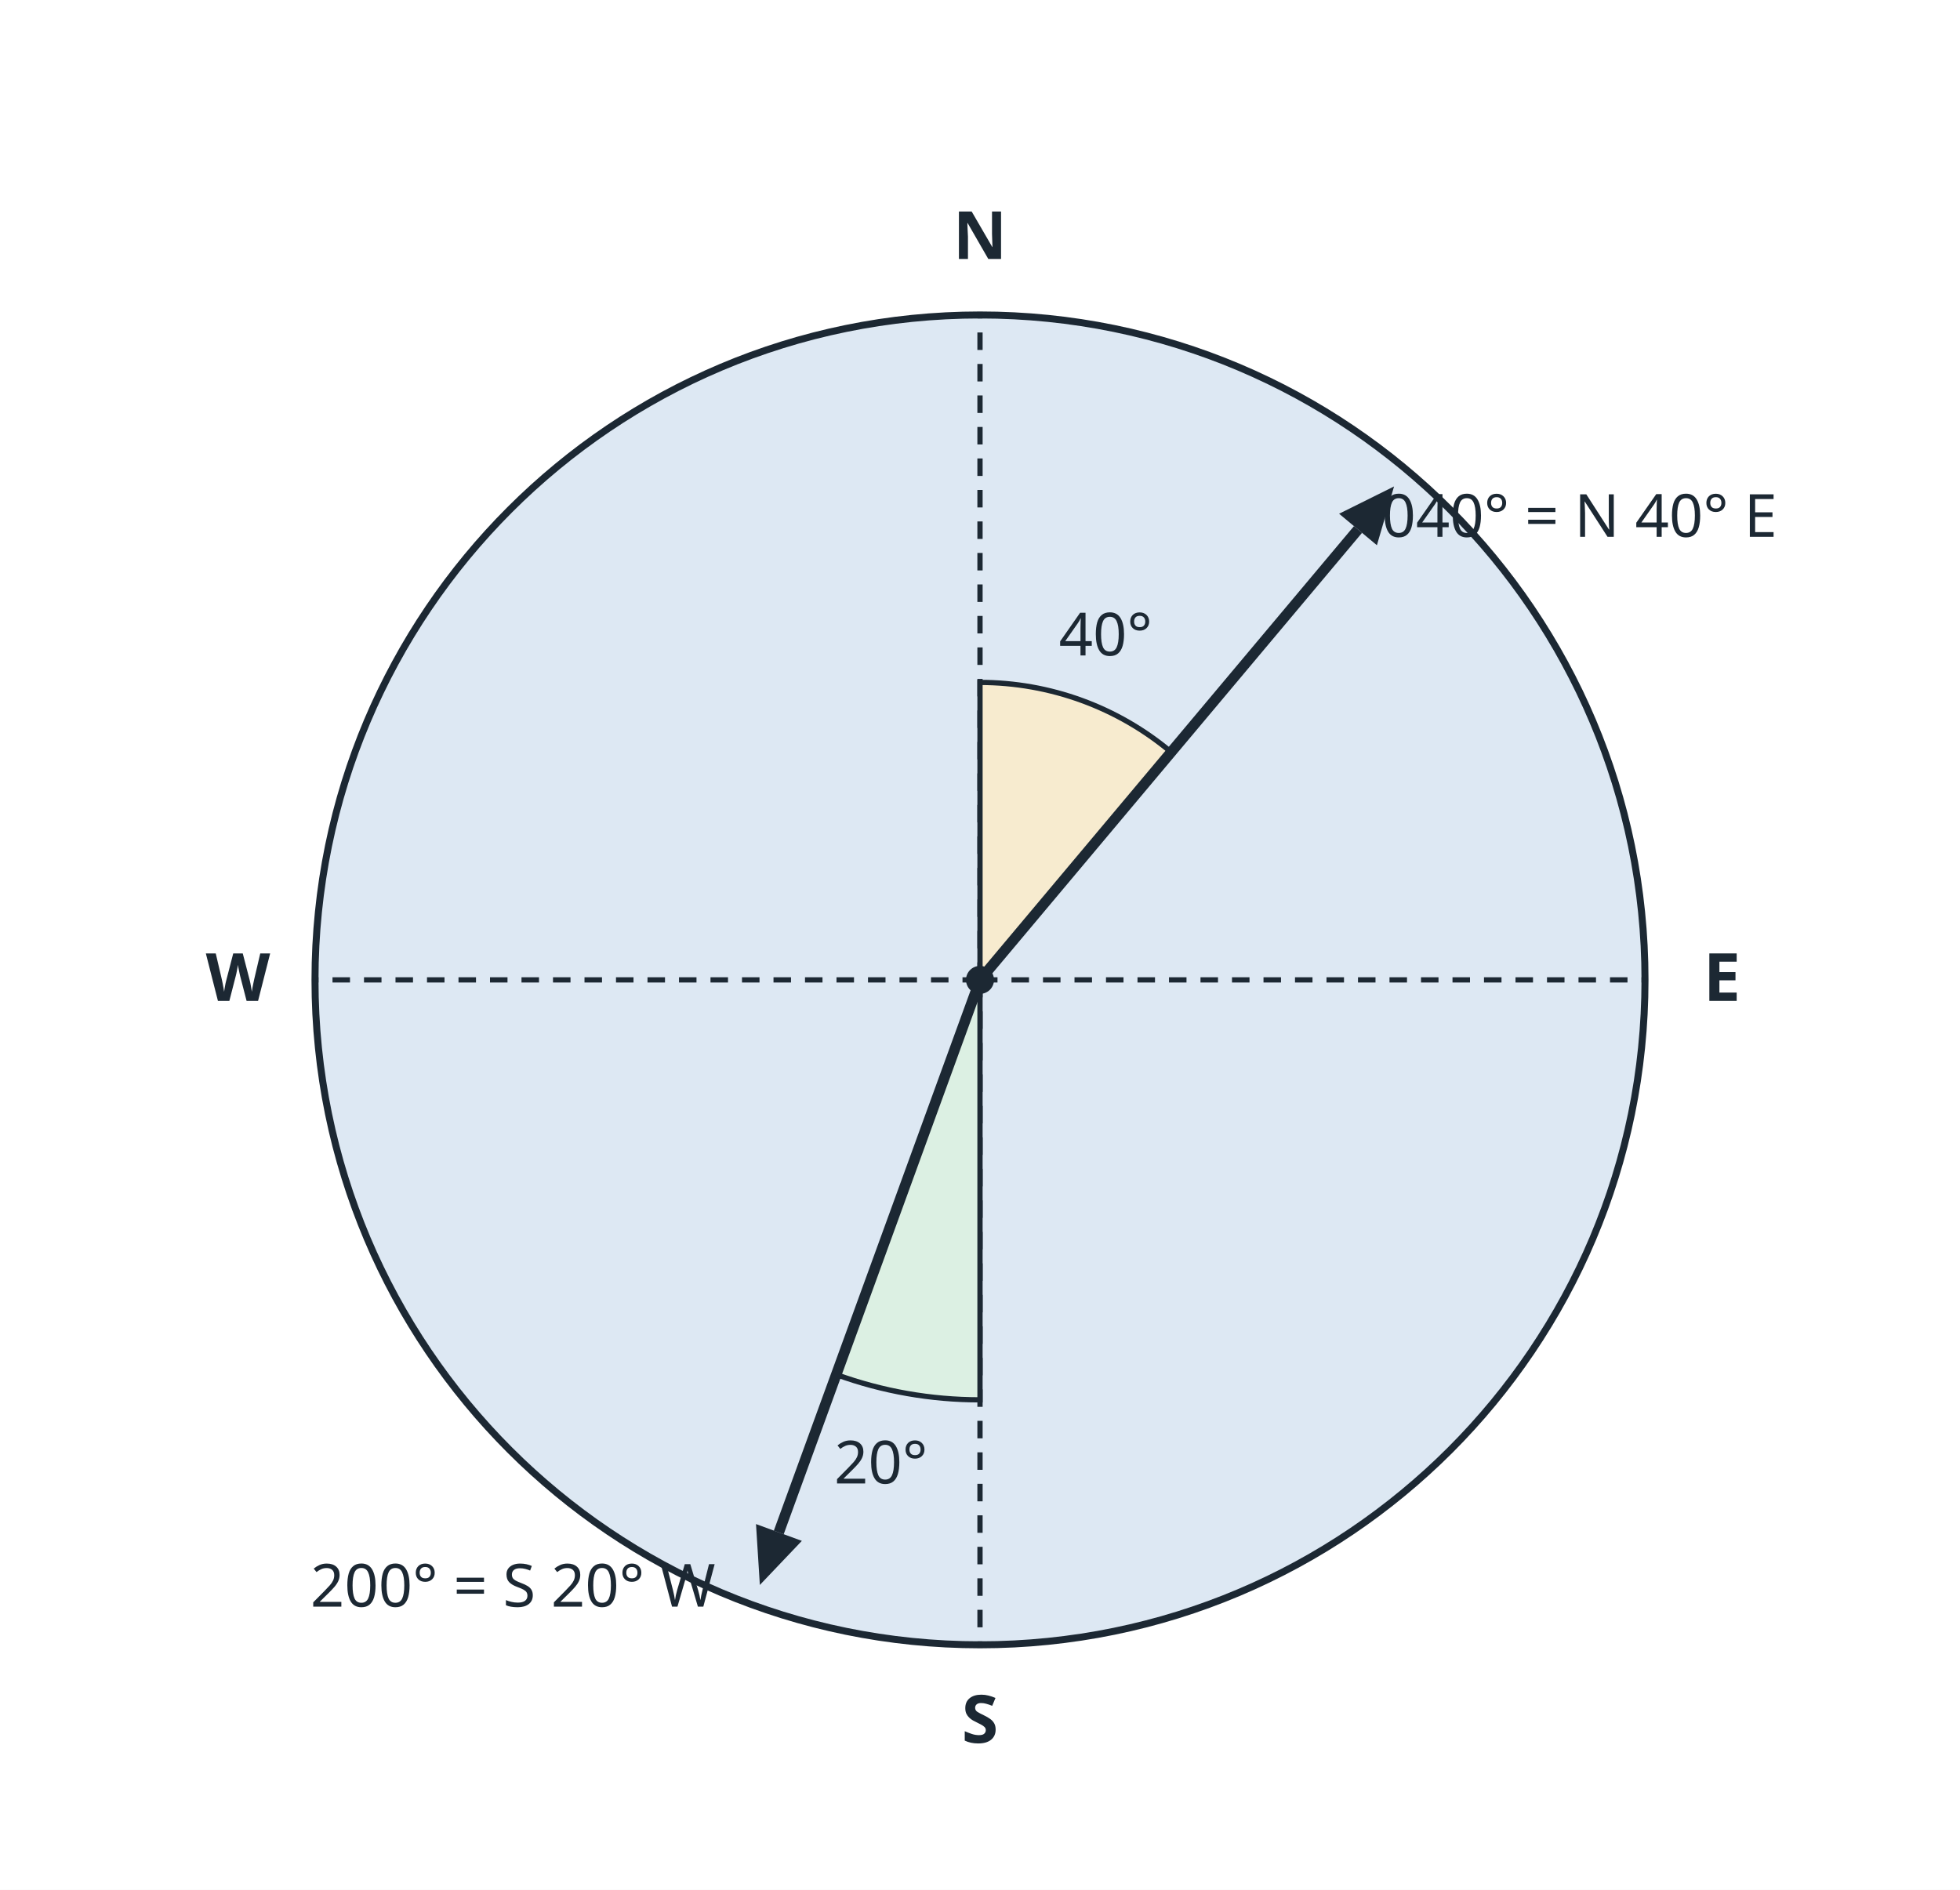
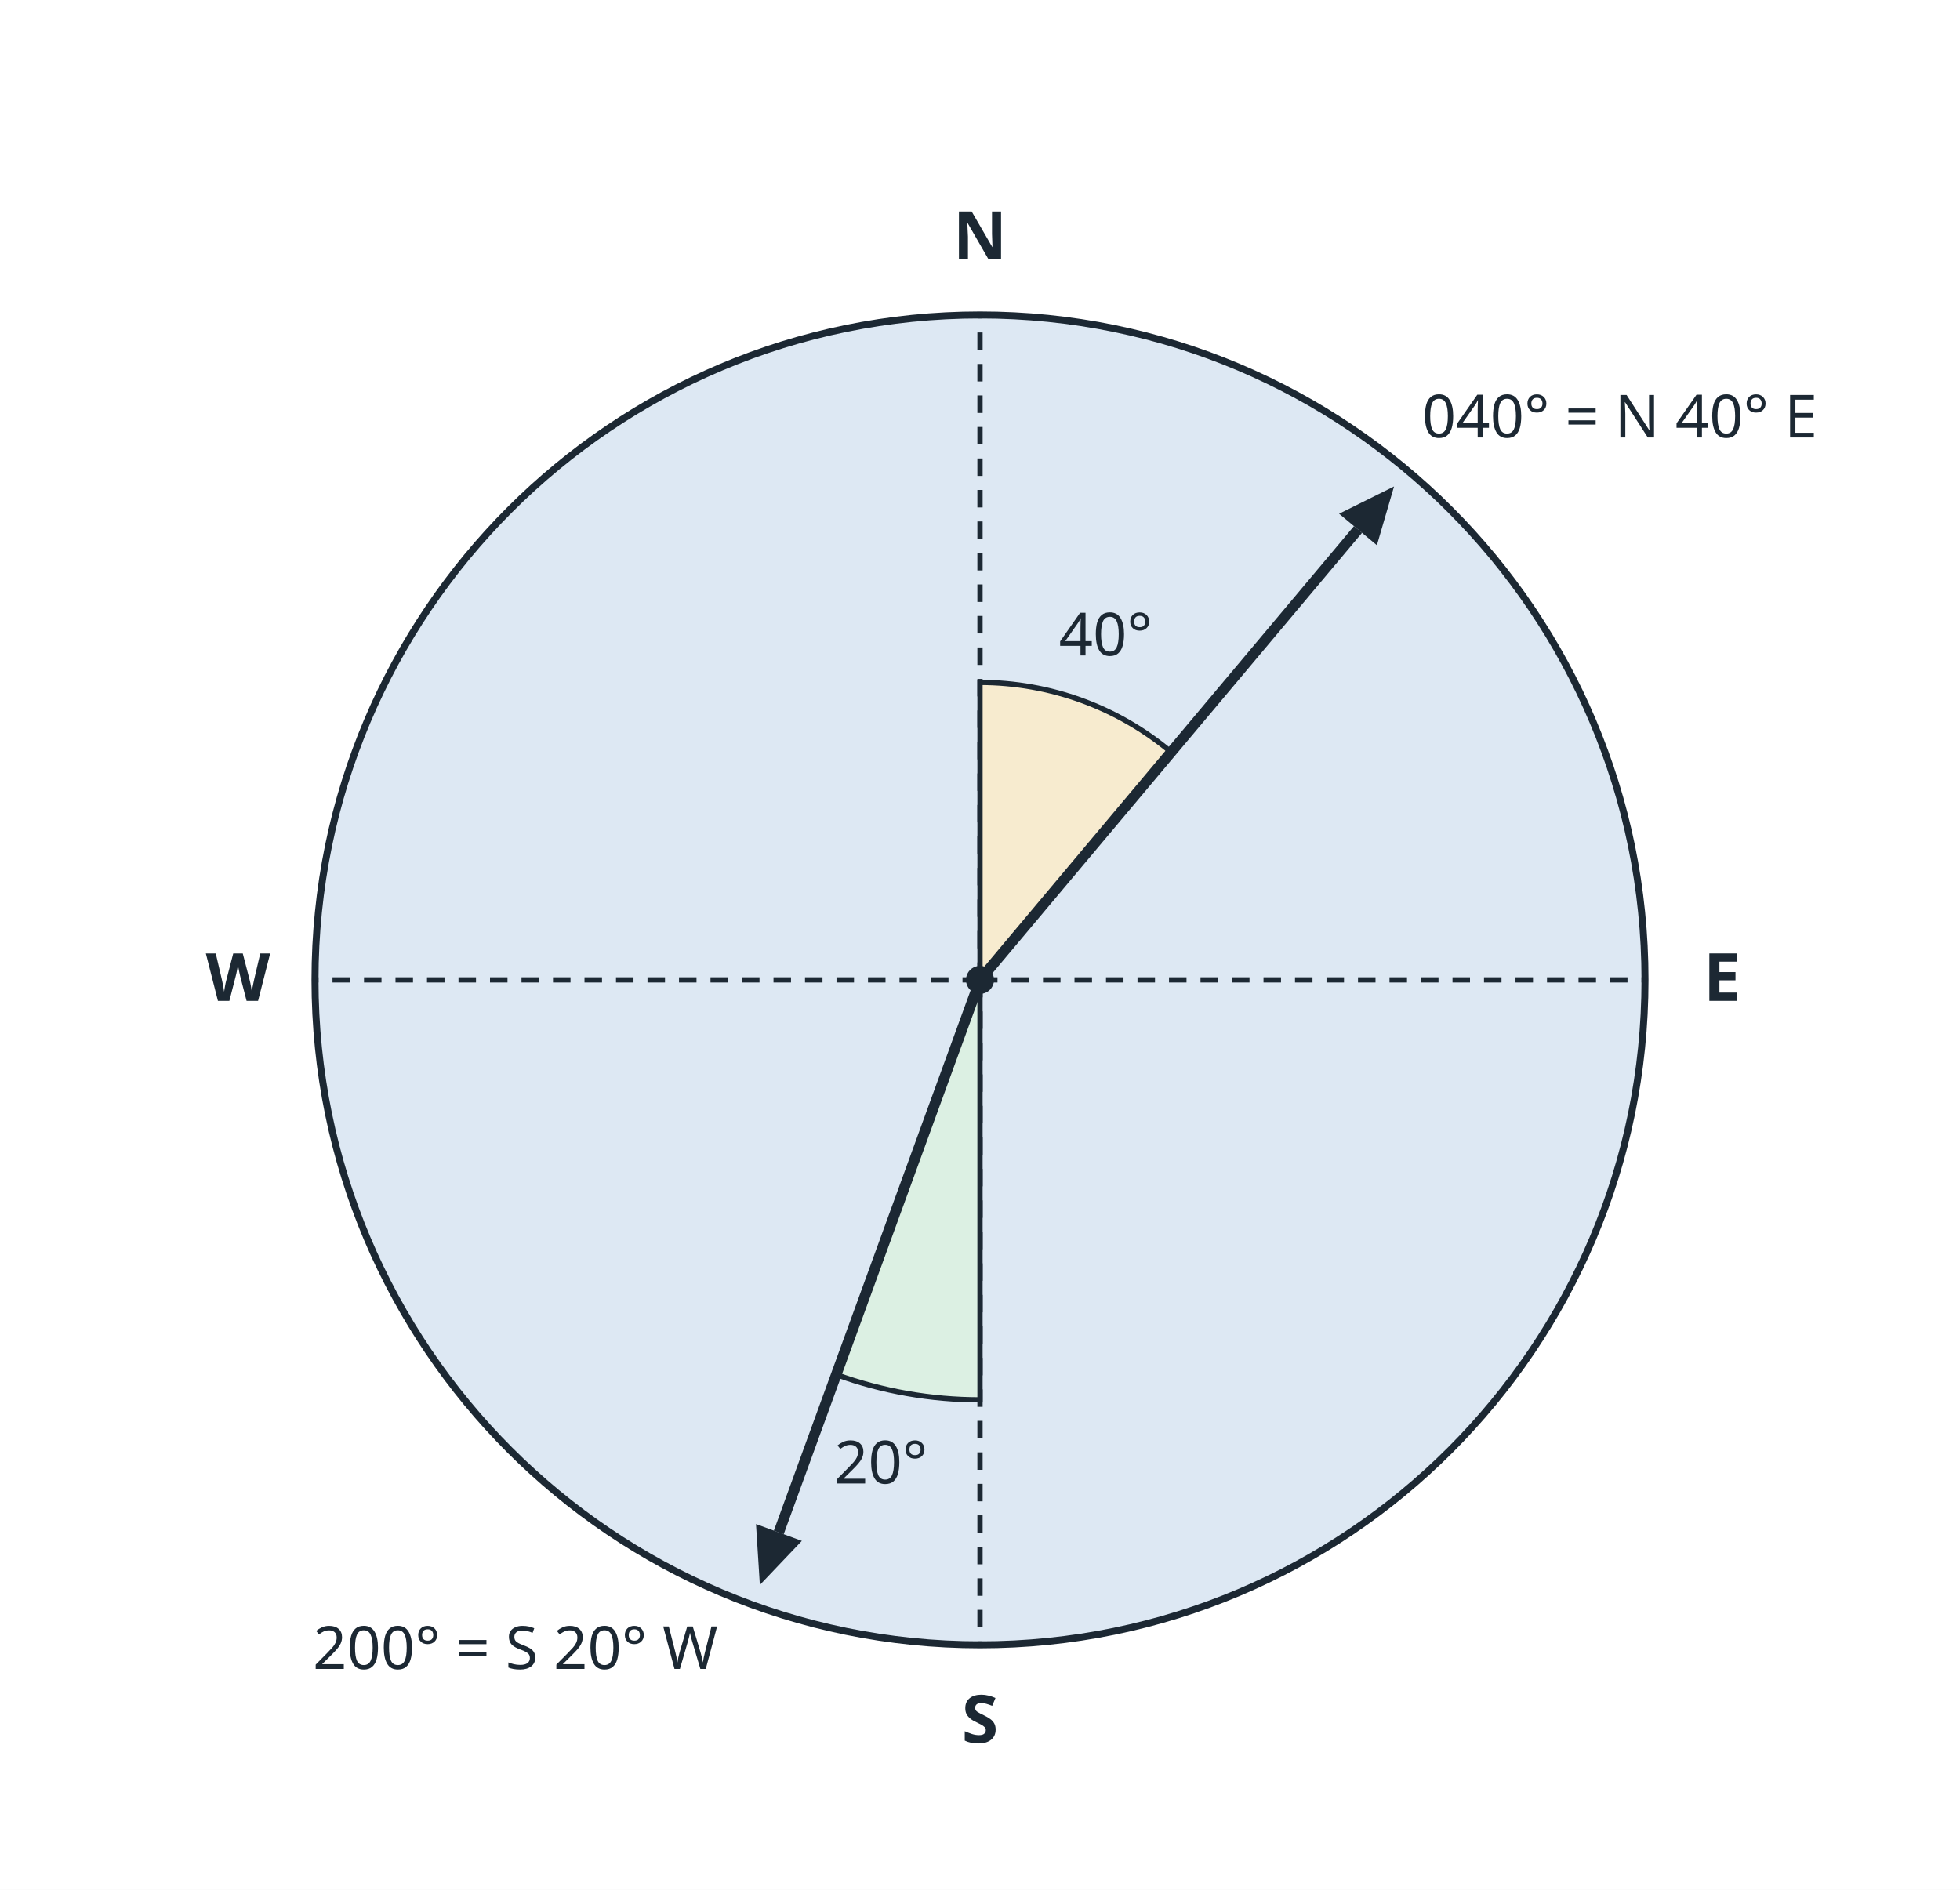
<svg xmlns="http://www.w3.org/2000/svg" viewBox="0 0 560 540" width="560" height="540" font-family="sans-serif" font-size="17" fill="#1c2833">
  <rect width="560" height="540" fill="#ffffff" />
  <circle cx="280" cy="280" r="190" fill="#dde8f3" stroke="#1c2833" stroke-width="2" />
  <line x1="280.0" y1="280.0" x2="280.0" y2="90.0" stroke="#1c2833" stroke-width="1.5" stroke-dasharray="5 4" />
  <text x="280.0" y="74.0" text-anchor="middle" font-size="19" font-weight="bold">N</text>
  <line x1="280.0" y1="280.0" x2="470.0" y2="280.0" stroke="#1c2833" stroke-width="1.5" stroke-dasharray="5 4" />
  <text x="492.0" y="286.0" text-anchor="middle" font-size="19" font-weight="bold">E</text>
  <line x1="280.0" y1="280.0" x2="280.0" y2="470.0" stroke="#1c2833" stroke-width="1.5" stroke-dasharray="5 4" />
  <text x="280.0" y="498.0" text-anchor="middle" font-size="19" font-weight="bold">S</text>
  <line x1="280.0" y1="280.0" x2="90.0" y2="280.0" stroke="#1c2833" stroke-width="1.5" stroke-dasharray="5 4" />
  <text x="68.0" y="286.0" text-anchor="middle" font-size="19" font-weight="bold">W</text>
  <path d="M280,280 L280.0,195.0 A85,85 0 0 1 334.6,214.9 Z" fill="#f7ebcf" stroke="#1c2833" stroke-width="1.5" />
  <path d="M280,280 L280.0,400.0 A120,120 0 0 1 239.0,392.8 Z" fill="#dcf0e3" stroke="#1c2833" stroke-width="1.5" />
  <line x1="280.0" y1="280.0" x2="388.0" y2="151.3" stroke="#1c2833" stroke-width="3" />
  <polygon points="398.3,139.0 393.4,155.8 382.6,146.8" fill="#1c2833" />
  <line x1="280.0" y1="280.0" x2="222.5" y2="437.9" stroke="#1c2833" stroke-width="3" />
  <polygon points="217.1,452.9 216.0,435.5 229.1,440.3" fill="#1c2833" />
  <text x="315.9" y="187.3" text-anchor="middle" font-size="17">40°</text>
  <text x="251.7" y="423.9" text-anchor="middle" font-size="17">20°</text>
-   <text x="394.8" y="153.4" text-anchor="start" font-size="17">040° = N 40° E</text>
-   <text x="204.4" y="459.1" text-anchor="end" font-size="17">200° = S 20° W</text>
+   <text x="406.3" y="125.0" text-anchor="start" font-size="17">040° = N 40° E</text>
+   <text x="205.1" y="476.9" text-anchor="end" font-size="17">200° = S 20° W</text>
  <circle cx="280" cy="280" r="4" fill="#1c2833" />
</svg>
